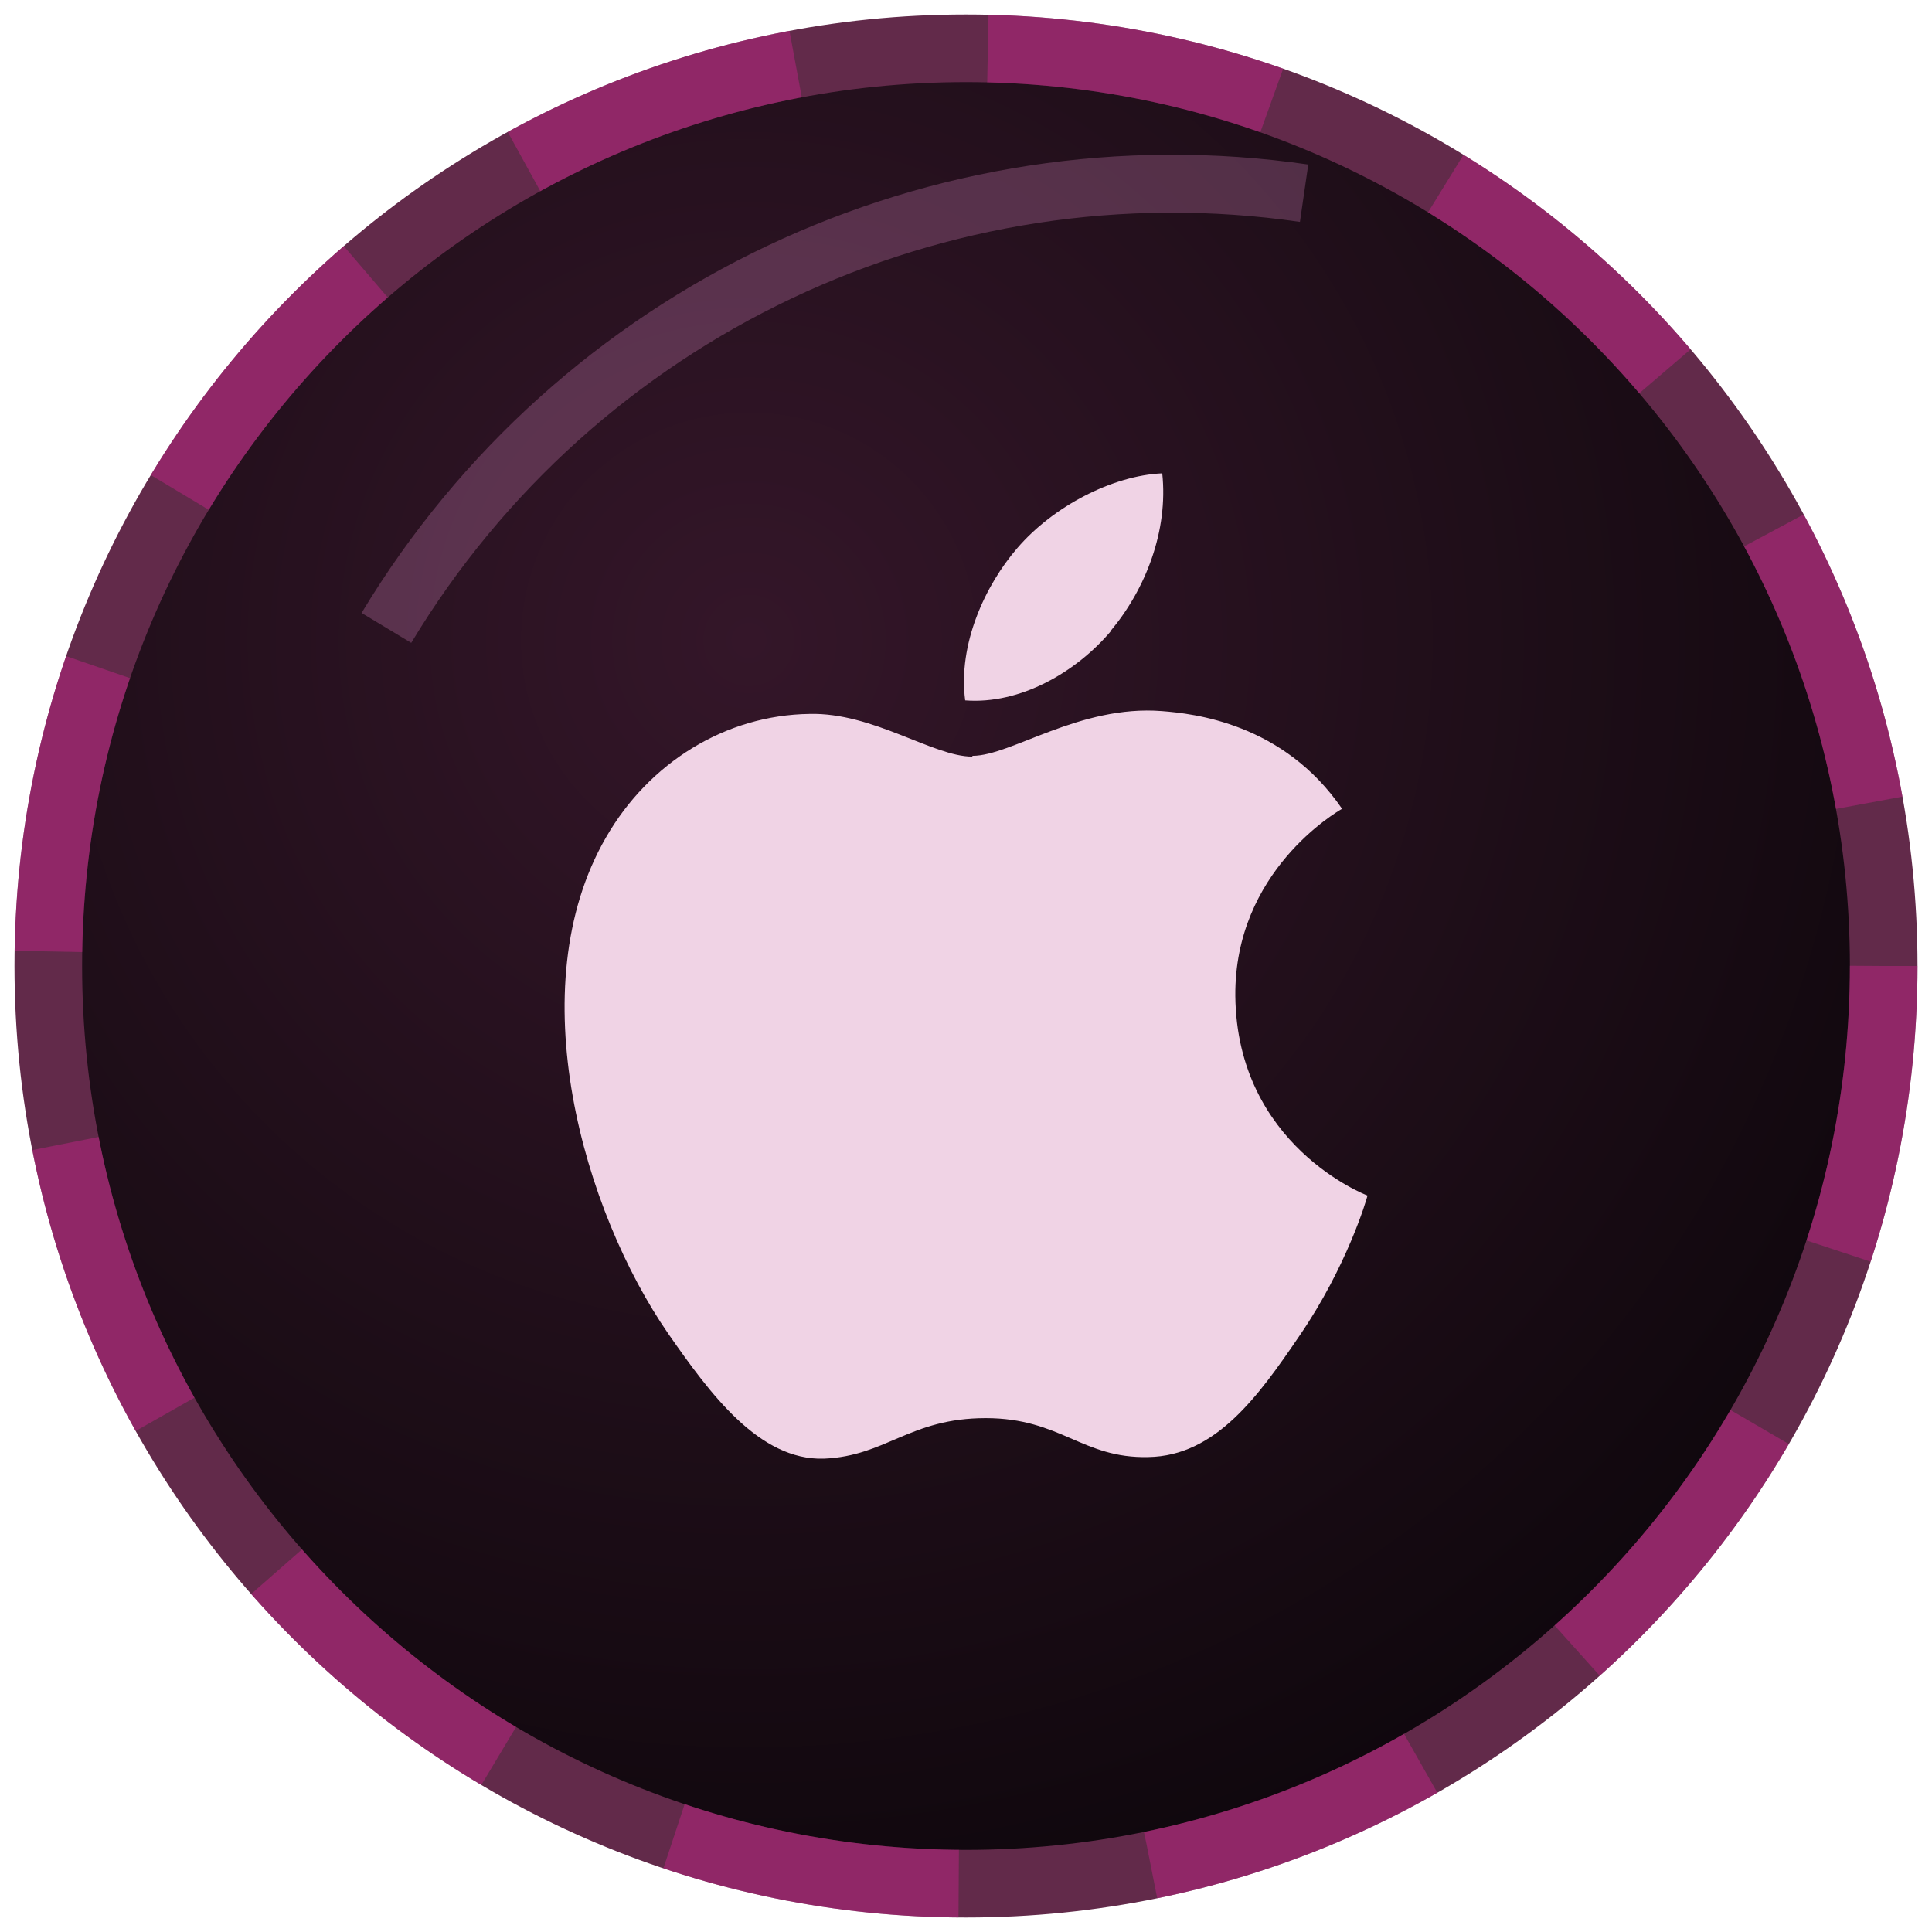
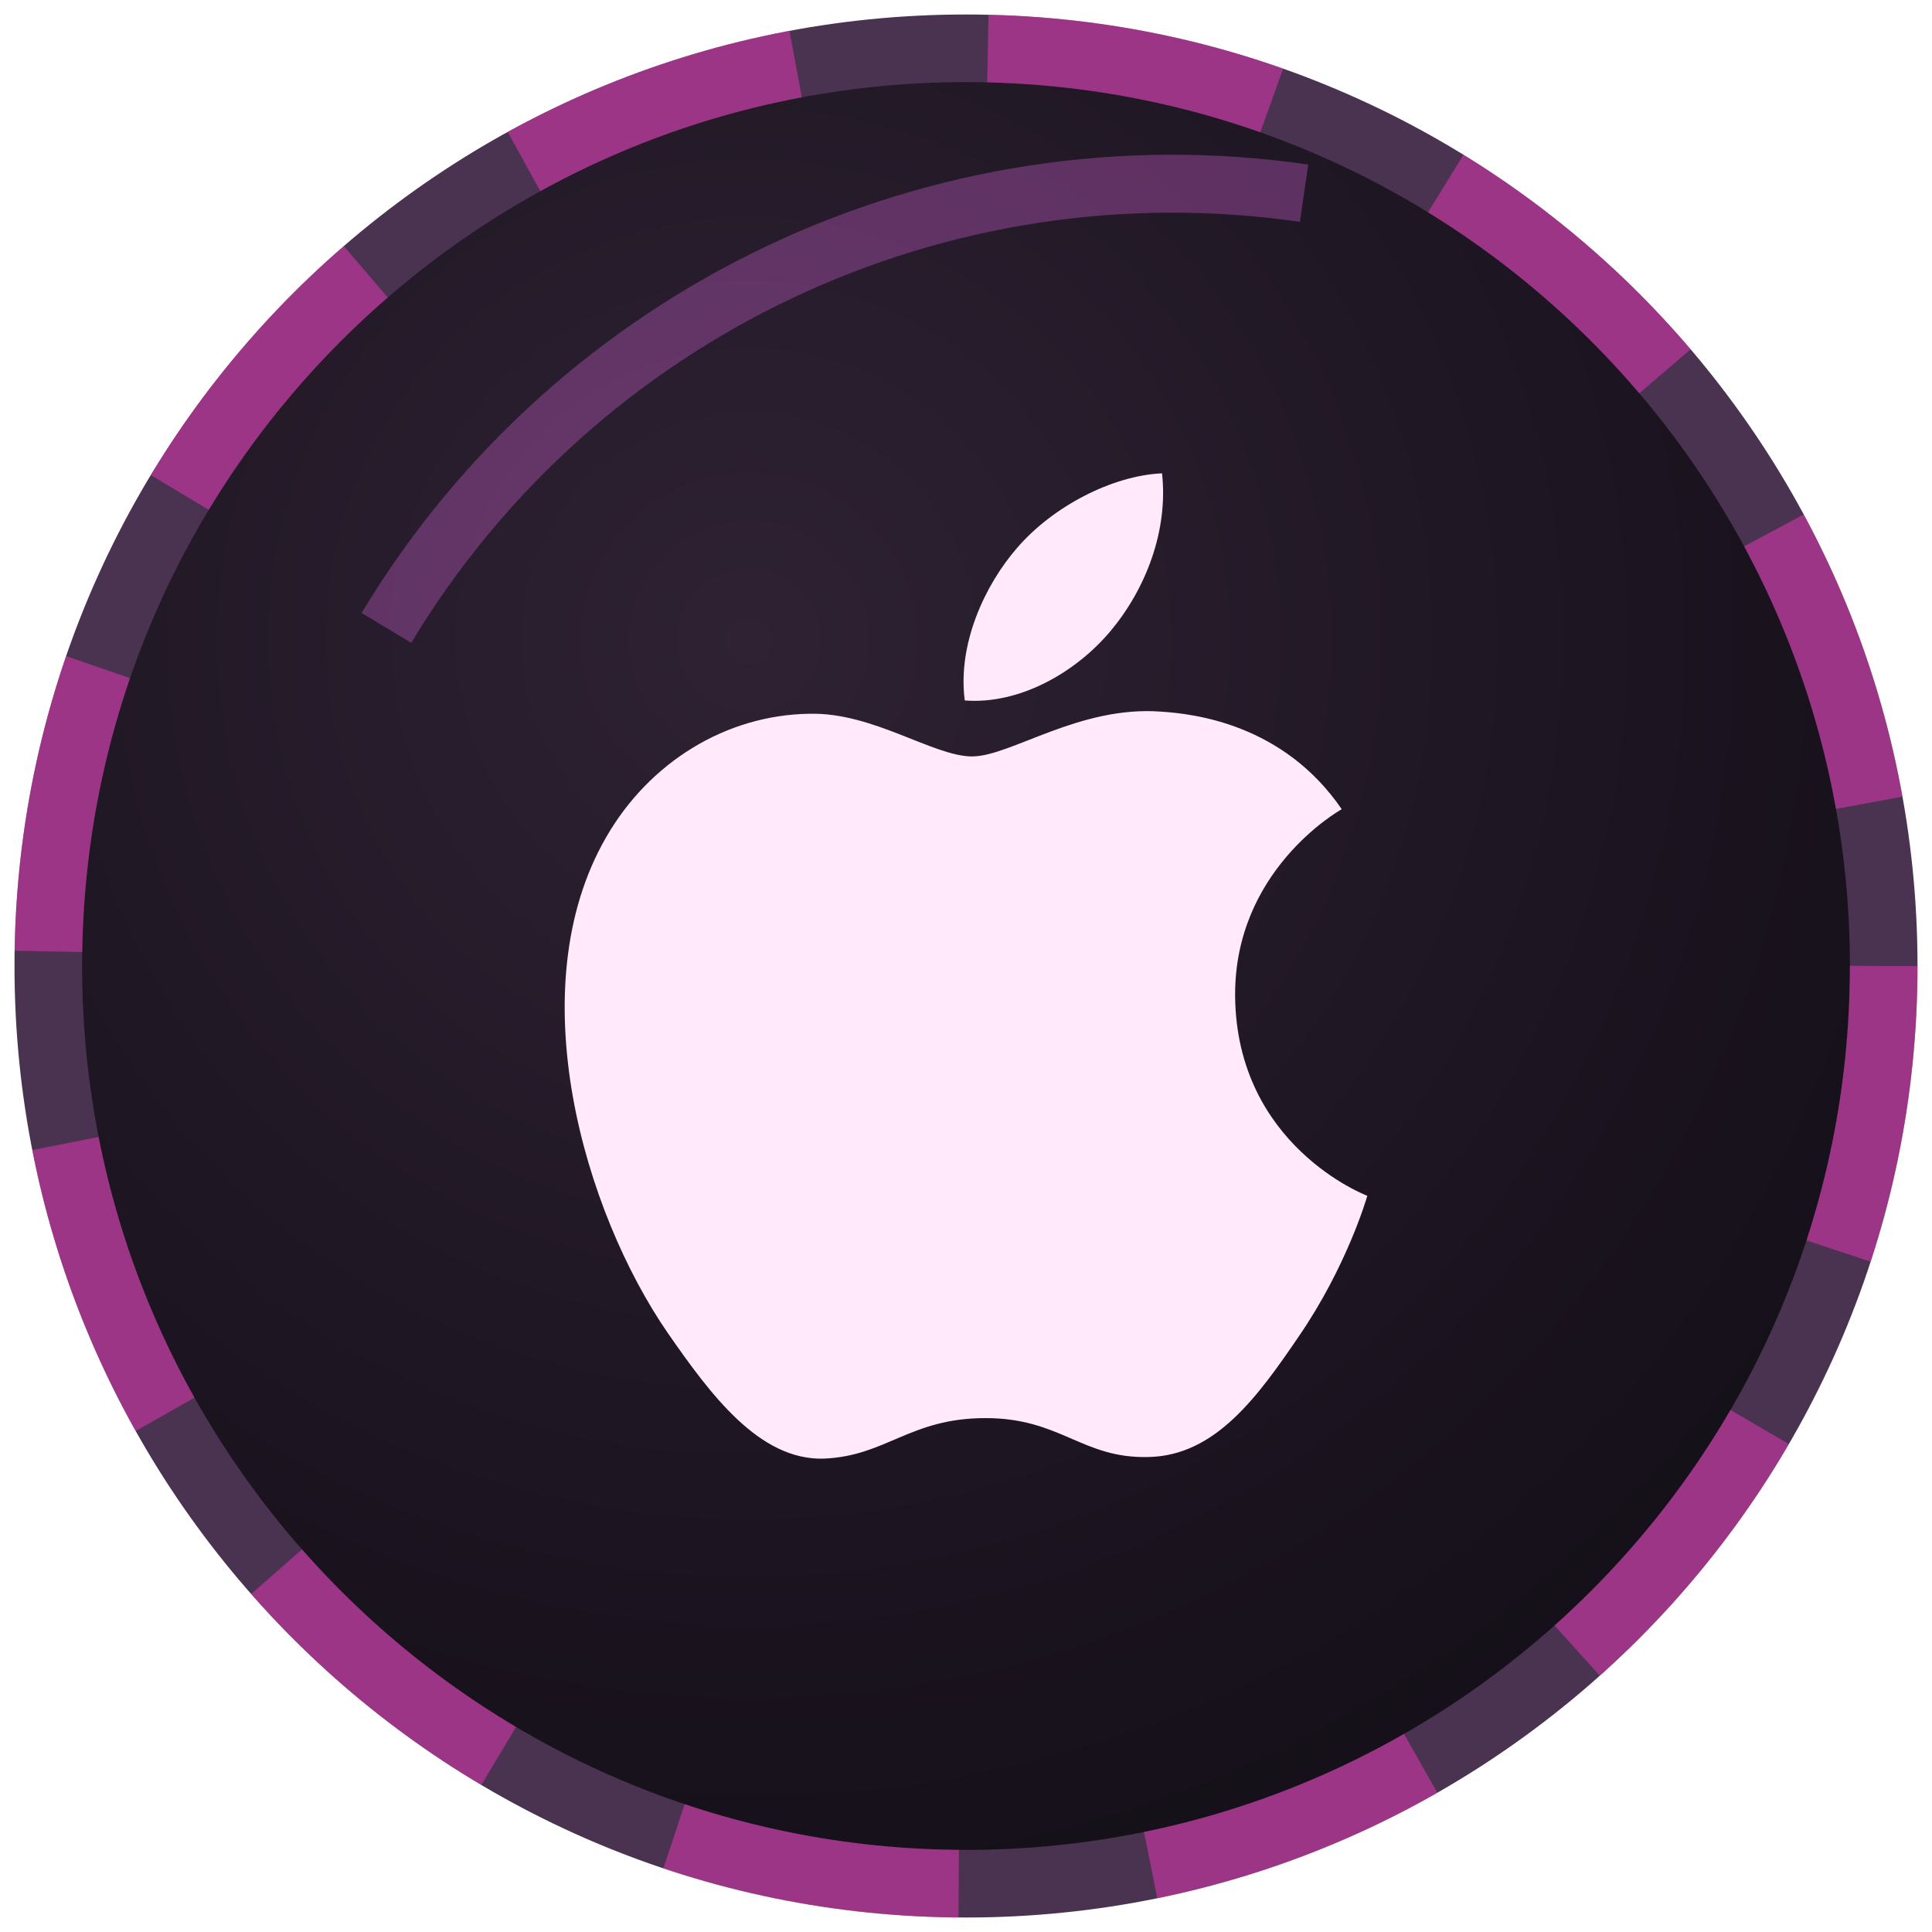
<svg xmlns="http://www.w3.org/2000/svg" viewBox="0 0 40 40" role="img" aria-label="AAPL">
  <defs>
    <radialGradient id="g" cx="38%" cy="32%" r="72%">
-       <stop offset="0%" stop-color="#341629" />
-       <stop offset="70%" stop-color="#1a0c15" />
-       <stop offset="100%" stop-color="#0f070d" />
+       <stop offset="0%" stop-color="#2e2233" />
+       <stop offset="70%" stop-color="#1c1420" />
+       <stop offset="100%" stop-color="#141018" />
    </radialGradient>
  </defs>
-   <circle cx="20" cy="20" r="19" fill="url(#g)" stroke="#622a4a" stroke-width="1.4" />
-   <circle cx="20" cy="20" r="19" fill="none" stroke="#c72389" stroke-width="1.4" stroke-dasharray="6 4" opacity="0.45" />
-   <path d="M8 13 A19 19 0 0 1 27 4" stroke="#d886bd" stroke-width="1.2" fill="none" opacity="0.28" />
-   <g transform="translate(9.8 9.8) scale(0.85)" fill="#f0d3e5">
-     <path d="M12.15 6.9c-.948 0-2.42-1.08-3.96-1.04-2.04.027-3.91 1.18-4.96 3.01-2.12 3.67-.546 9.1 1.52 12.09 1.01 1.45 2.21 3.09 3.79 3.04 1.52-.065 2.09-.987 3.94-.987 1.83 0 2.35.987 3.96.948 1.64-.026 2.68-1.48 3.68-2.95 1.16-1.69 1.64-3.33 1.66-3.42-.039-.013-3.18-1.22-3.22-4.86-.026-3.04 2.48-4.49 2.6-4.56-1.43-2.09-3.62-2.32-4.39-2.38-2-.156-3.67 1.09-4.61 1.09zM15.53 3.83c.843-1.01 1.4-2.43 1.25-3.83-1.21.052-2.66.805-3.53 1.82-.78.9-1.45 2.34-1.27 3.71 1.34.104 2.71-.688 3.56-1.7" />
+   <circle cx="20" cy="20" r="19" fill="url(#g)" stroke="#4a3350" stroke-width="1.4" />
+   <circle cx="20" cy="20" r="19" fill="none" stroke="#ff37c7" stroke-width="1.4" stroke-dasharray="6 4" opacity="0.45" />
+   <path d="M8 13 A19 19 0 0 1 27 4" stroke="#fc72ff" stroke-width="1.2" fill="none" opacity="0.28" />
+   <g transform="translate(9.8 9.8) scale(0.85)" fill="#ffe9fa">
+     <path d="M12.152 6.896c-.948 0-2.415-1.078-3.96-1.04-2.04.027-3.91 1.183-4.961 3.014-2.117 3.675-.546 9.103 1.519 12.09 1.013 1.454 2.208 3.09 3.792 3.039 1.52-.065 2.09-.987 3.935-.987 1.831 0 2.35.987 3.96.948 1.637-.026 2.676-1.48 3.676-2.948 1.156-1.688 1.636-3.325 1.662-3.415-.039-.013-3.182-1.221-3.22-4.857-.026-3.04 2.48-4.494 2.597-4.559-1.429-2.09-3.623-2.324-4.39-2.376-2-.156-3.675 1.09-4.61 1.09zM15.53 3.83c.843-1.012 1.4-2.427 1.245-3.83-1.207.052-2.662.805-3.532 1.818-.78.896-1.454 2.338-1.273 3.714 1.338.104 2.715-.688 3.559-1.701" />
  </g>
</svg>
